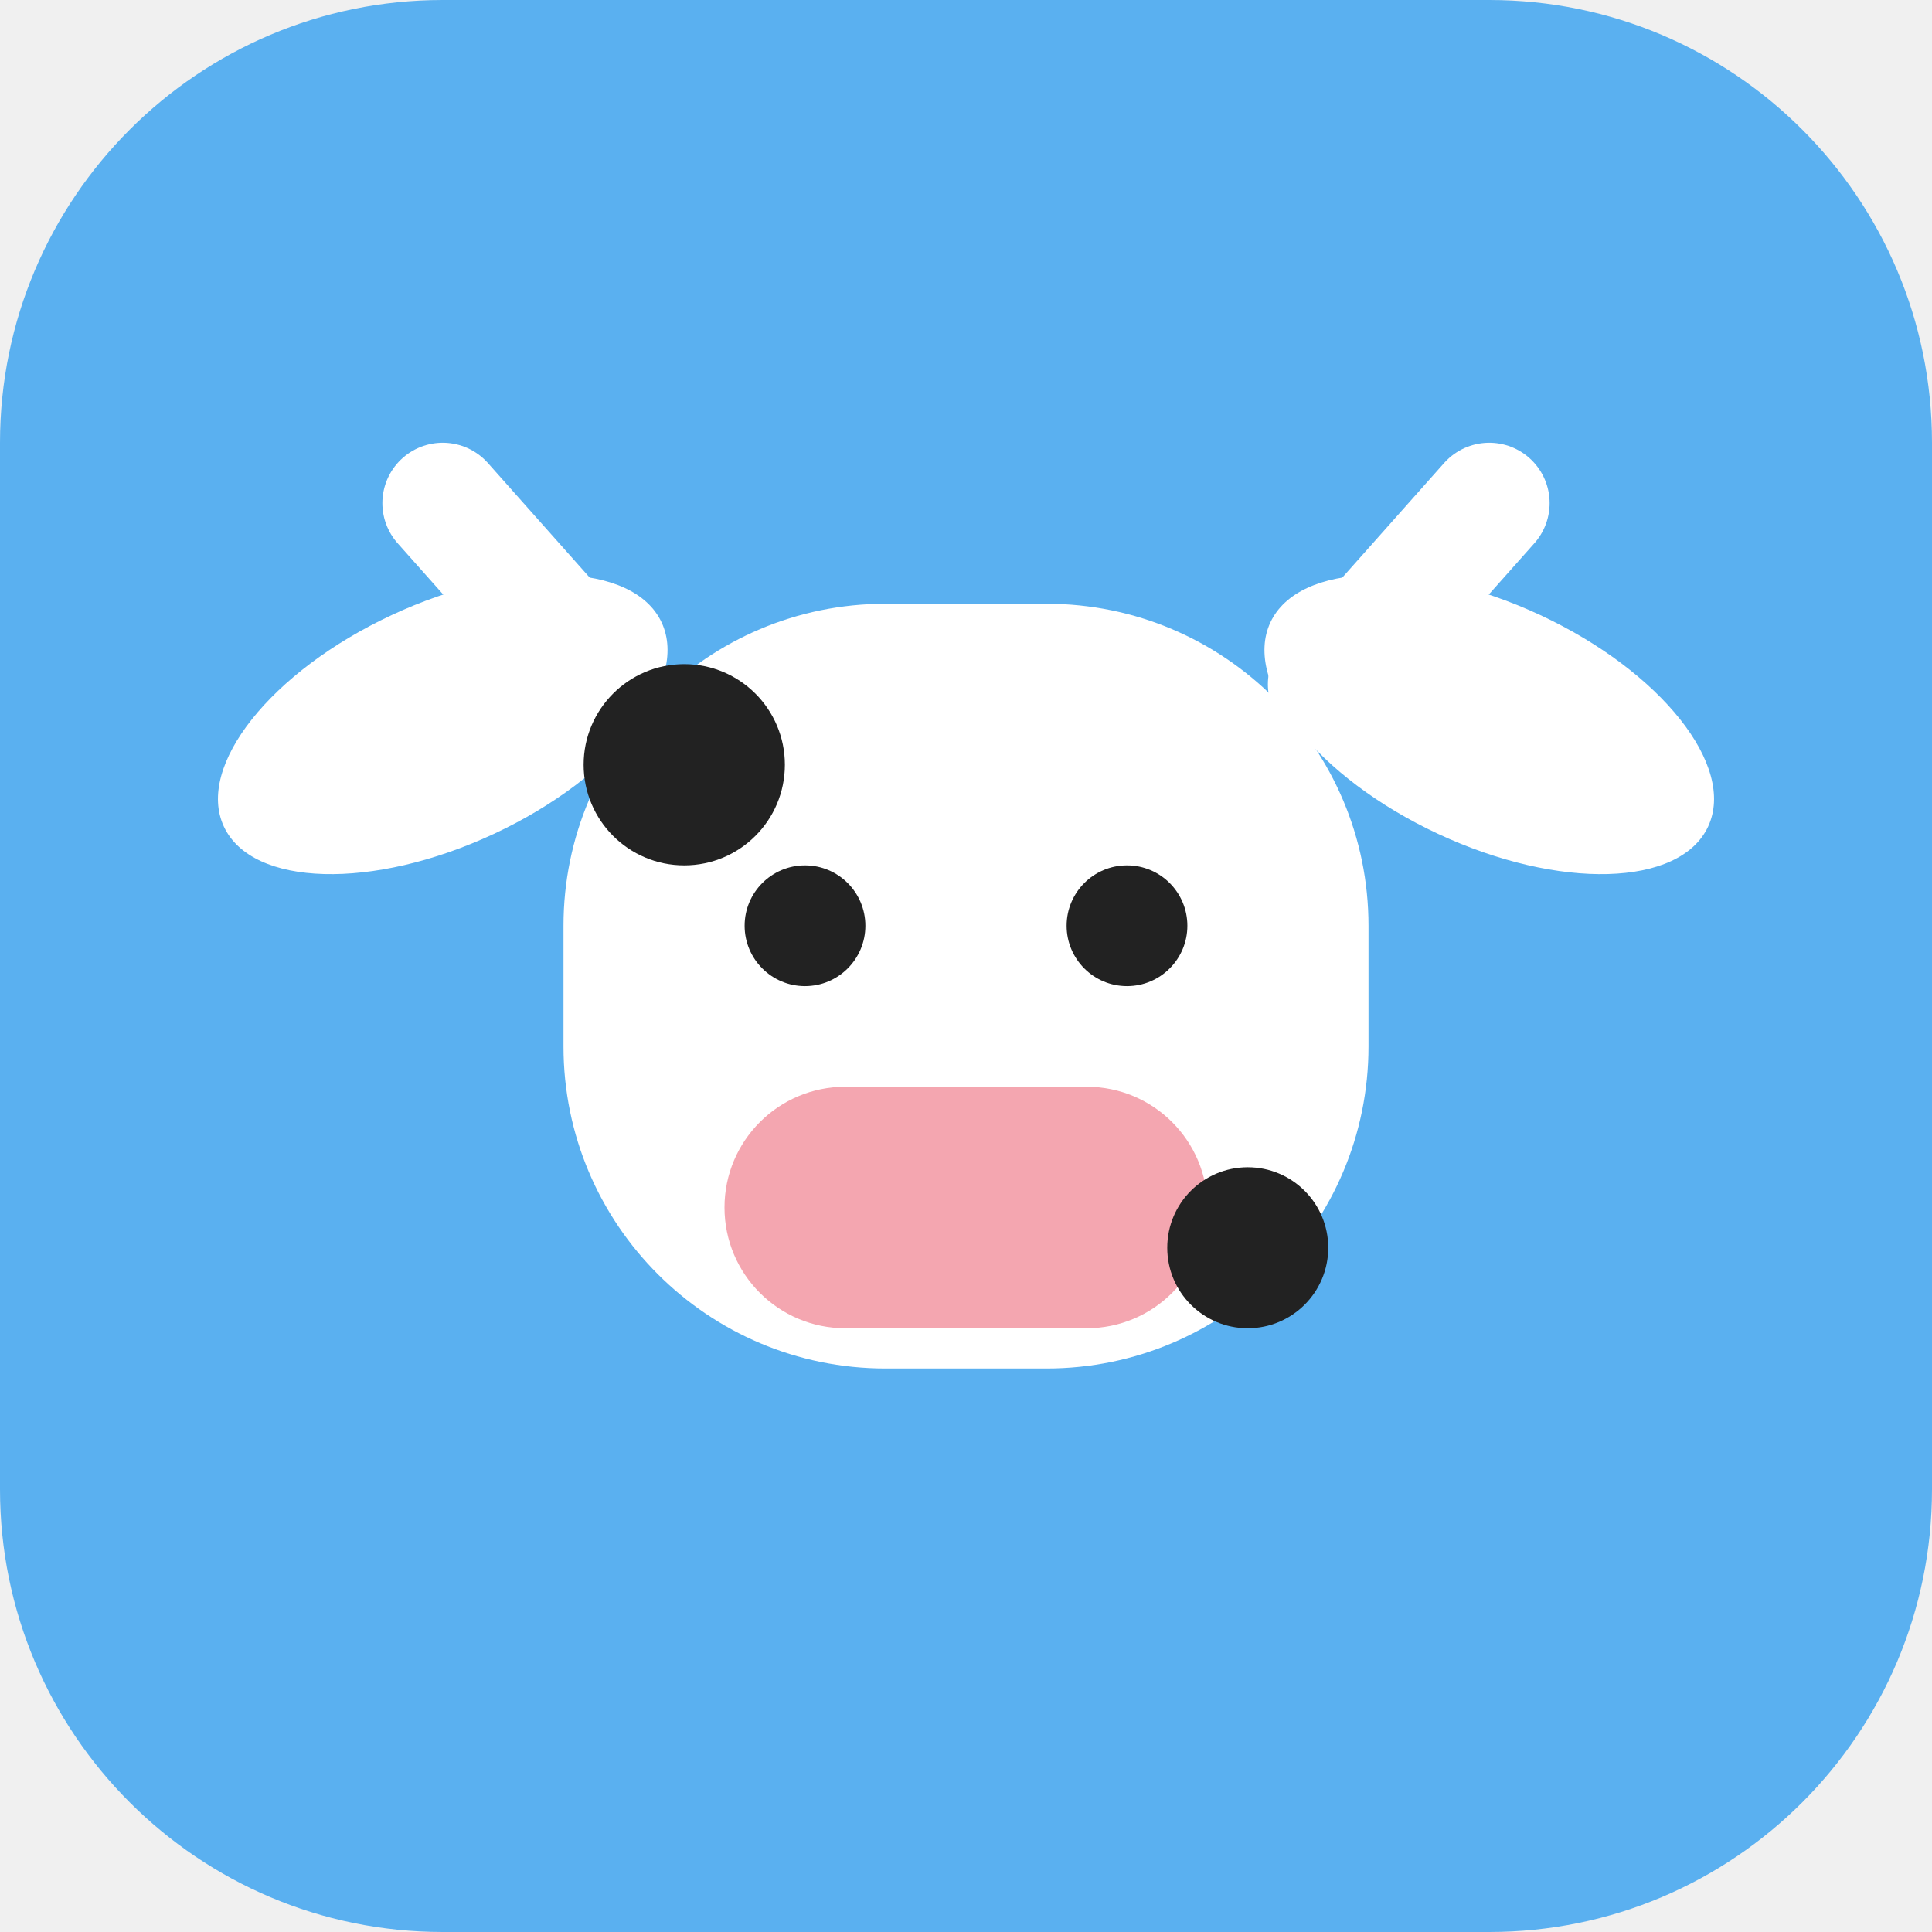
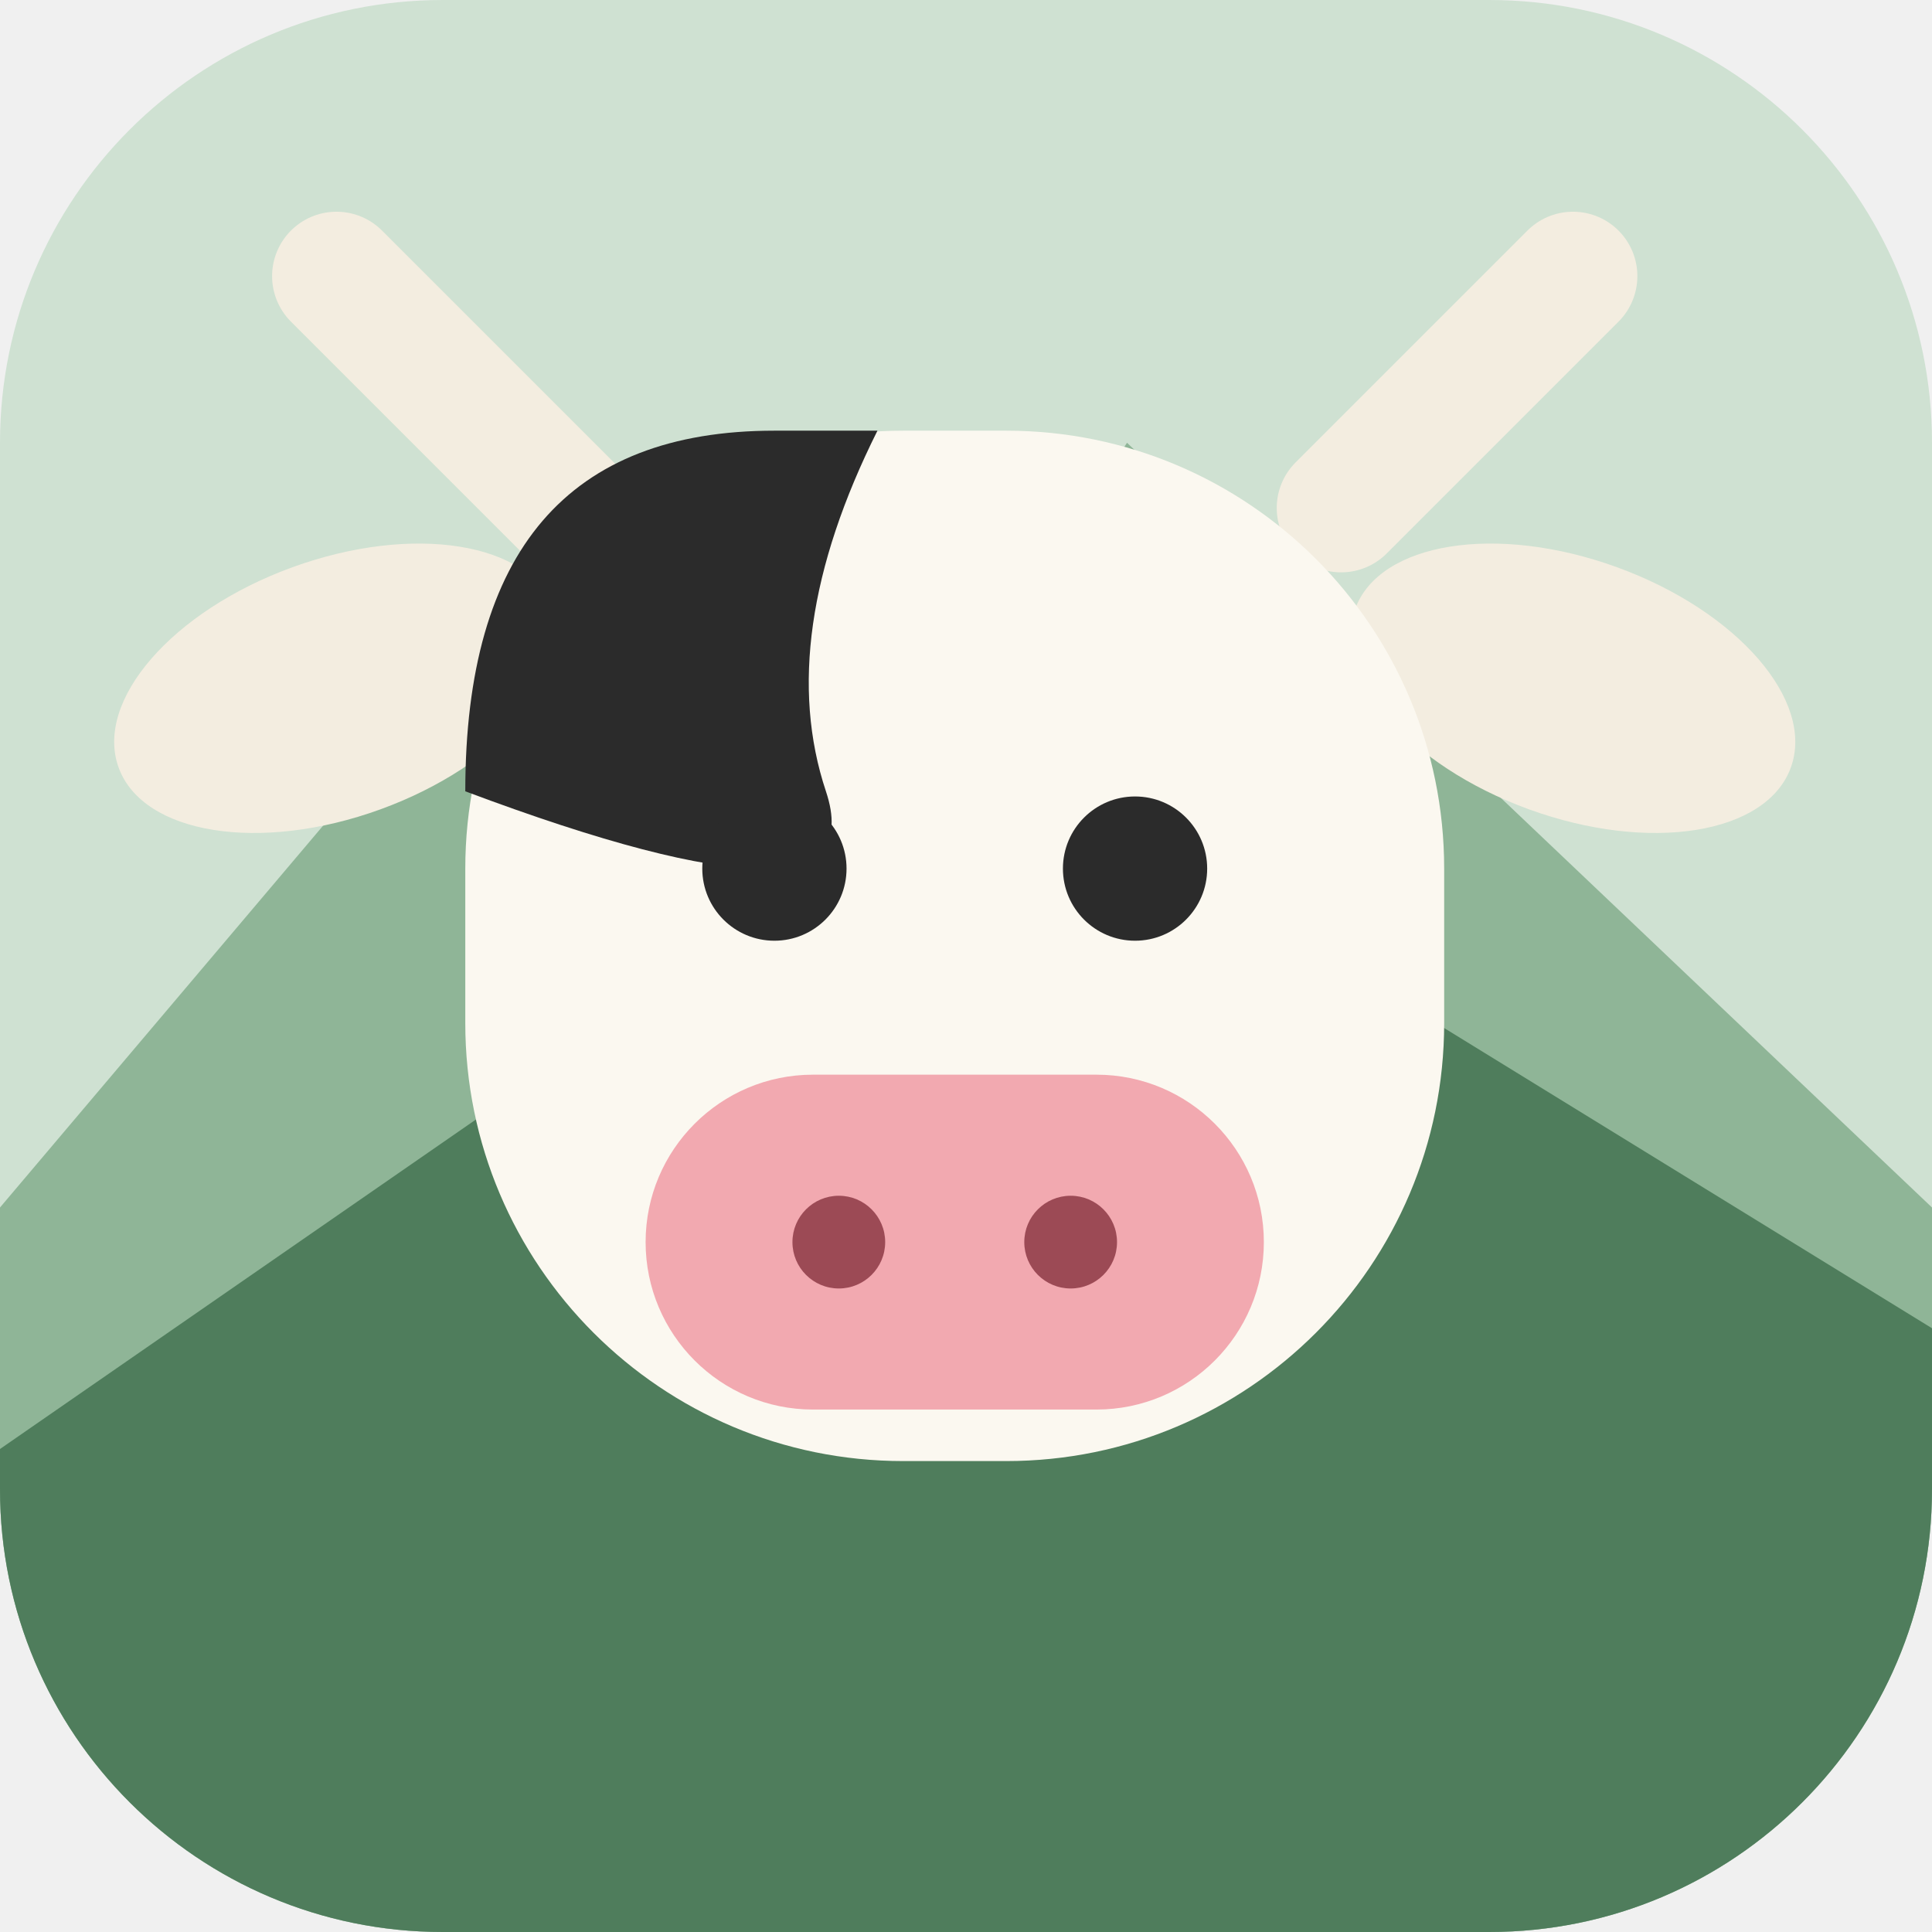
<svg xmlns="http://www.w3.org/2000/svg" viewBox="0 0 96 96">
-   <rect width="96" height="96" rx="22" fill="#5ab0f0" />
-   <ellipse cx="22" cy="36" rx="12" ry="6" fill="#fff" transform="rotate(-25 22 36)" />
-   <ellipse cx="74" cy="36" rx="12" ry="6" fill="#fff" transform="rotate(25 74 36)" />
-   <rect x="28" y="30" width="40" height="38" rx="16" fill="#fff" />
-   <path d="M30 34l-8-9M66 34l8-9" stroke="#fff" stroke-width="6" stroke-linecap="round" />
-   <circle cx="40" cy="46" r="3" fill="#222" />
-   <circle cx="56" cy="46" r="3" fill="#222" />
-   <rect x="36" y="54" width="24" height="12" rx="6" fill="#f4a6b0" />
-   <circle cx="34" cy="38" r="5" fill="#222" />
-   <circle cx="62" cy="62" r="4" fill="#222" />
+   <defs>
+     <clipPath id="c">
+       <rect width="96" height="96" rx="22" />
+     </clipPath>
+   </defs>
+   <g clip-path="url(#c)">
+     <rect width="96" height="96" fill="#cfe1d2" />
+     <path d="M0 60l22-26 16 16 18-28 40 38v36H0z" fill="#8fb597" />
+     <path d="M0 72l26-18 20 12 24-16 26 16v30H0z" fill="#4f7d5c" />
+     <g transform="translate(-14 -17) scale(1.28)">
+       <path d="M33 33l-9-9M63 33l9-9" stroke="#f3ede0" stroke-width="5" stroke-linecap="round" />
+       <ellipse cx="24" cy="40" rx="9" ry="5" fill="#f3ede0" transform="rotate(-20 24 40)" />
+       <ellipse cx="72" cy="40" rx="9" ry="5" fill="#f3ede0" transform="rotate(20 72 40)" />
+       <rect x="29" y="30" width="38" height="40" rx="17" fill="#fbf8f0" />
+       <path d="M29 44q0-14 12-14h4q-4 8-2 14t-14 0z" fill="#2b2b2b" />
+       <circle cx="41" cy="47" r="2.8" fill="#2b2b2b" />
+       <circle cx="55" cy="47" r="2.8" fill="#2b2b2b" />
+       <rect x="36" y="55" width="24" height="13" rx="6.5" fill="#f2a9b0" />
+       <circle cx="43.5" cy="61.5" r="1.8" fill="#9c4a55" />
+       <circle cx="52.5" cy="61.5" r="1.8" fill="#9c4a55" />
+     </g>
+   </g>
</svg>
